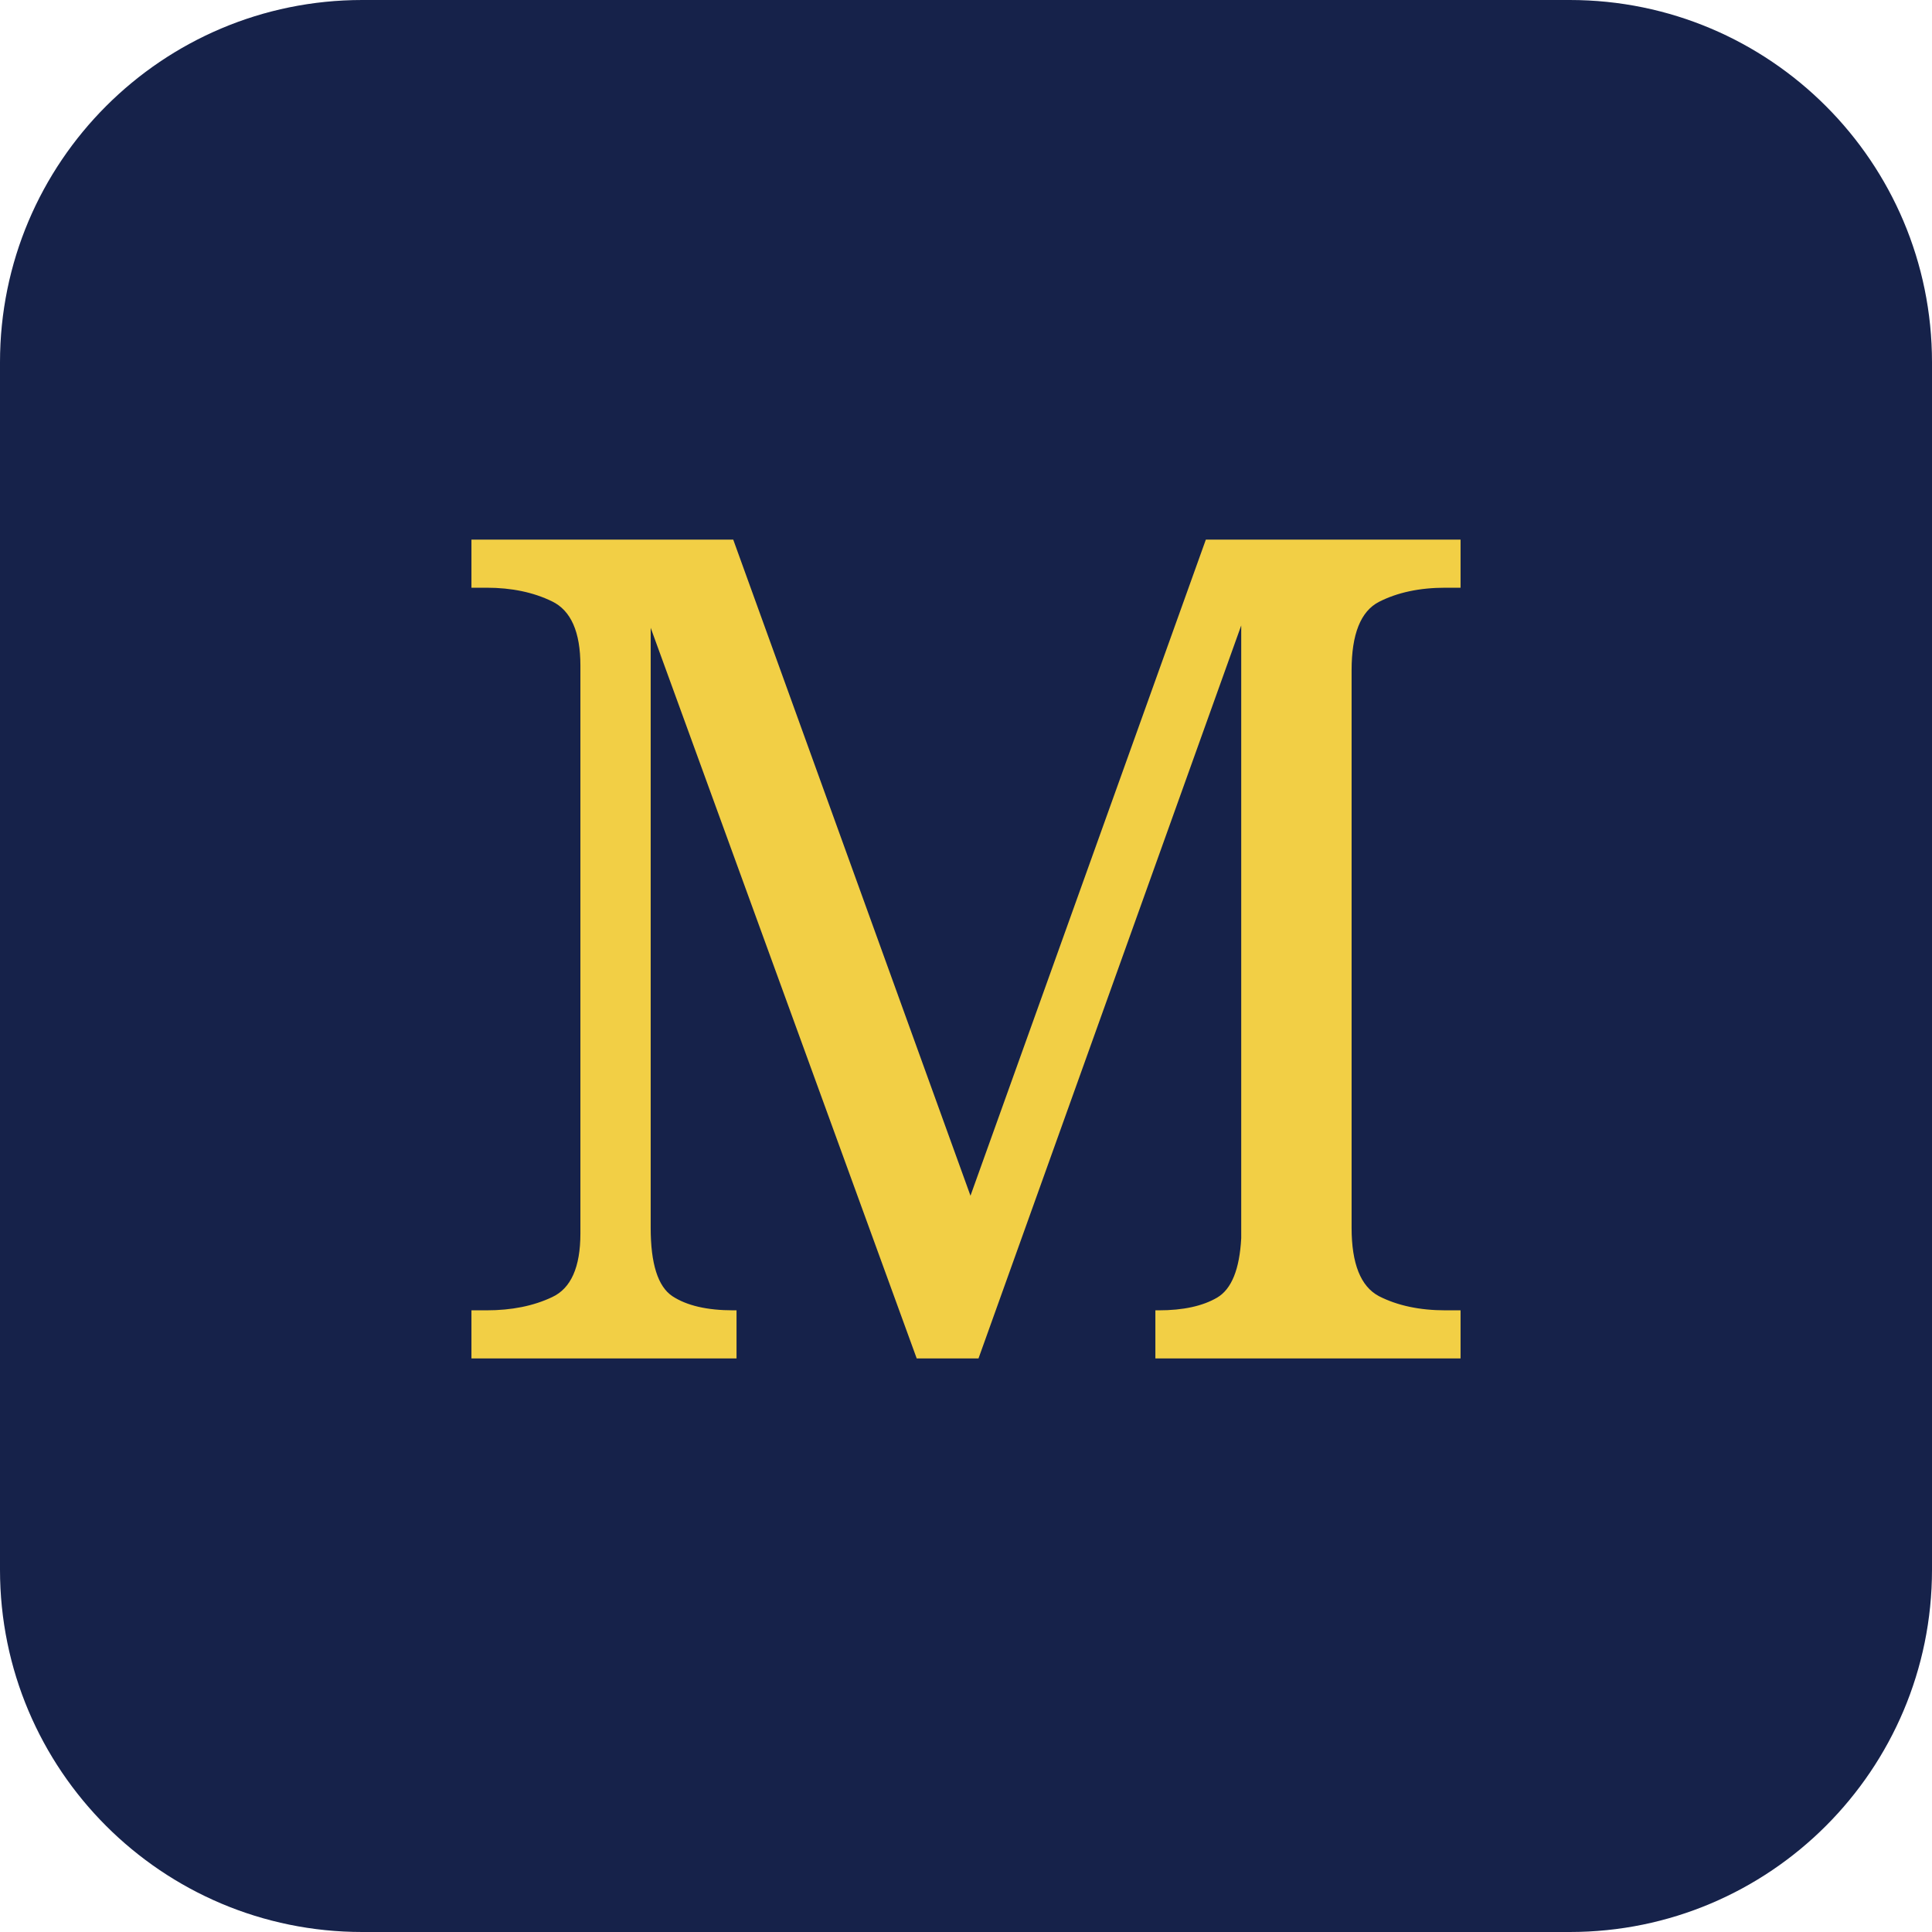
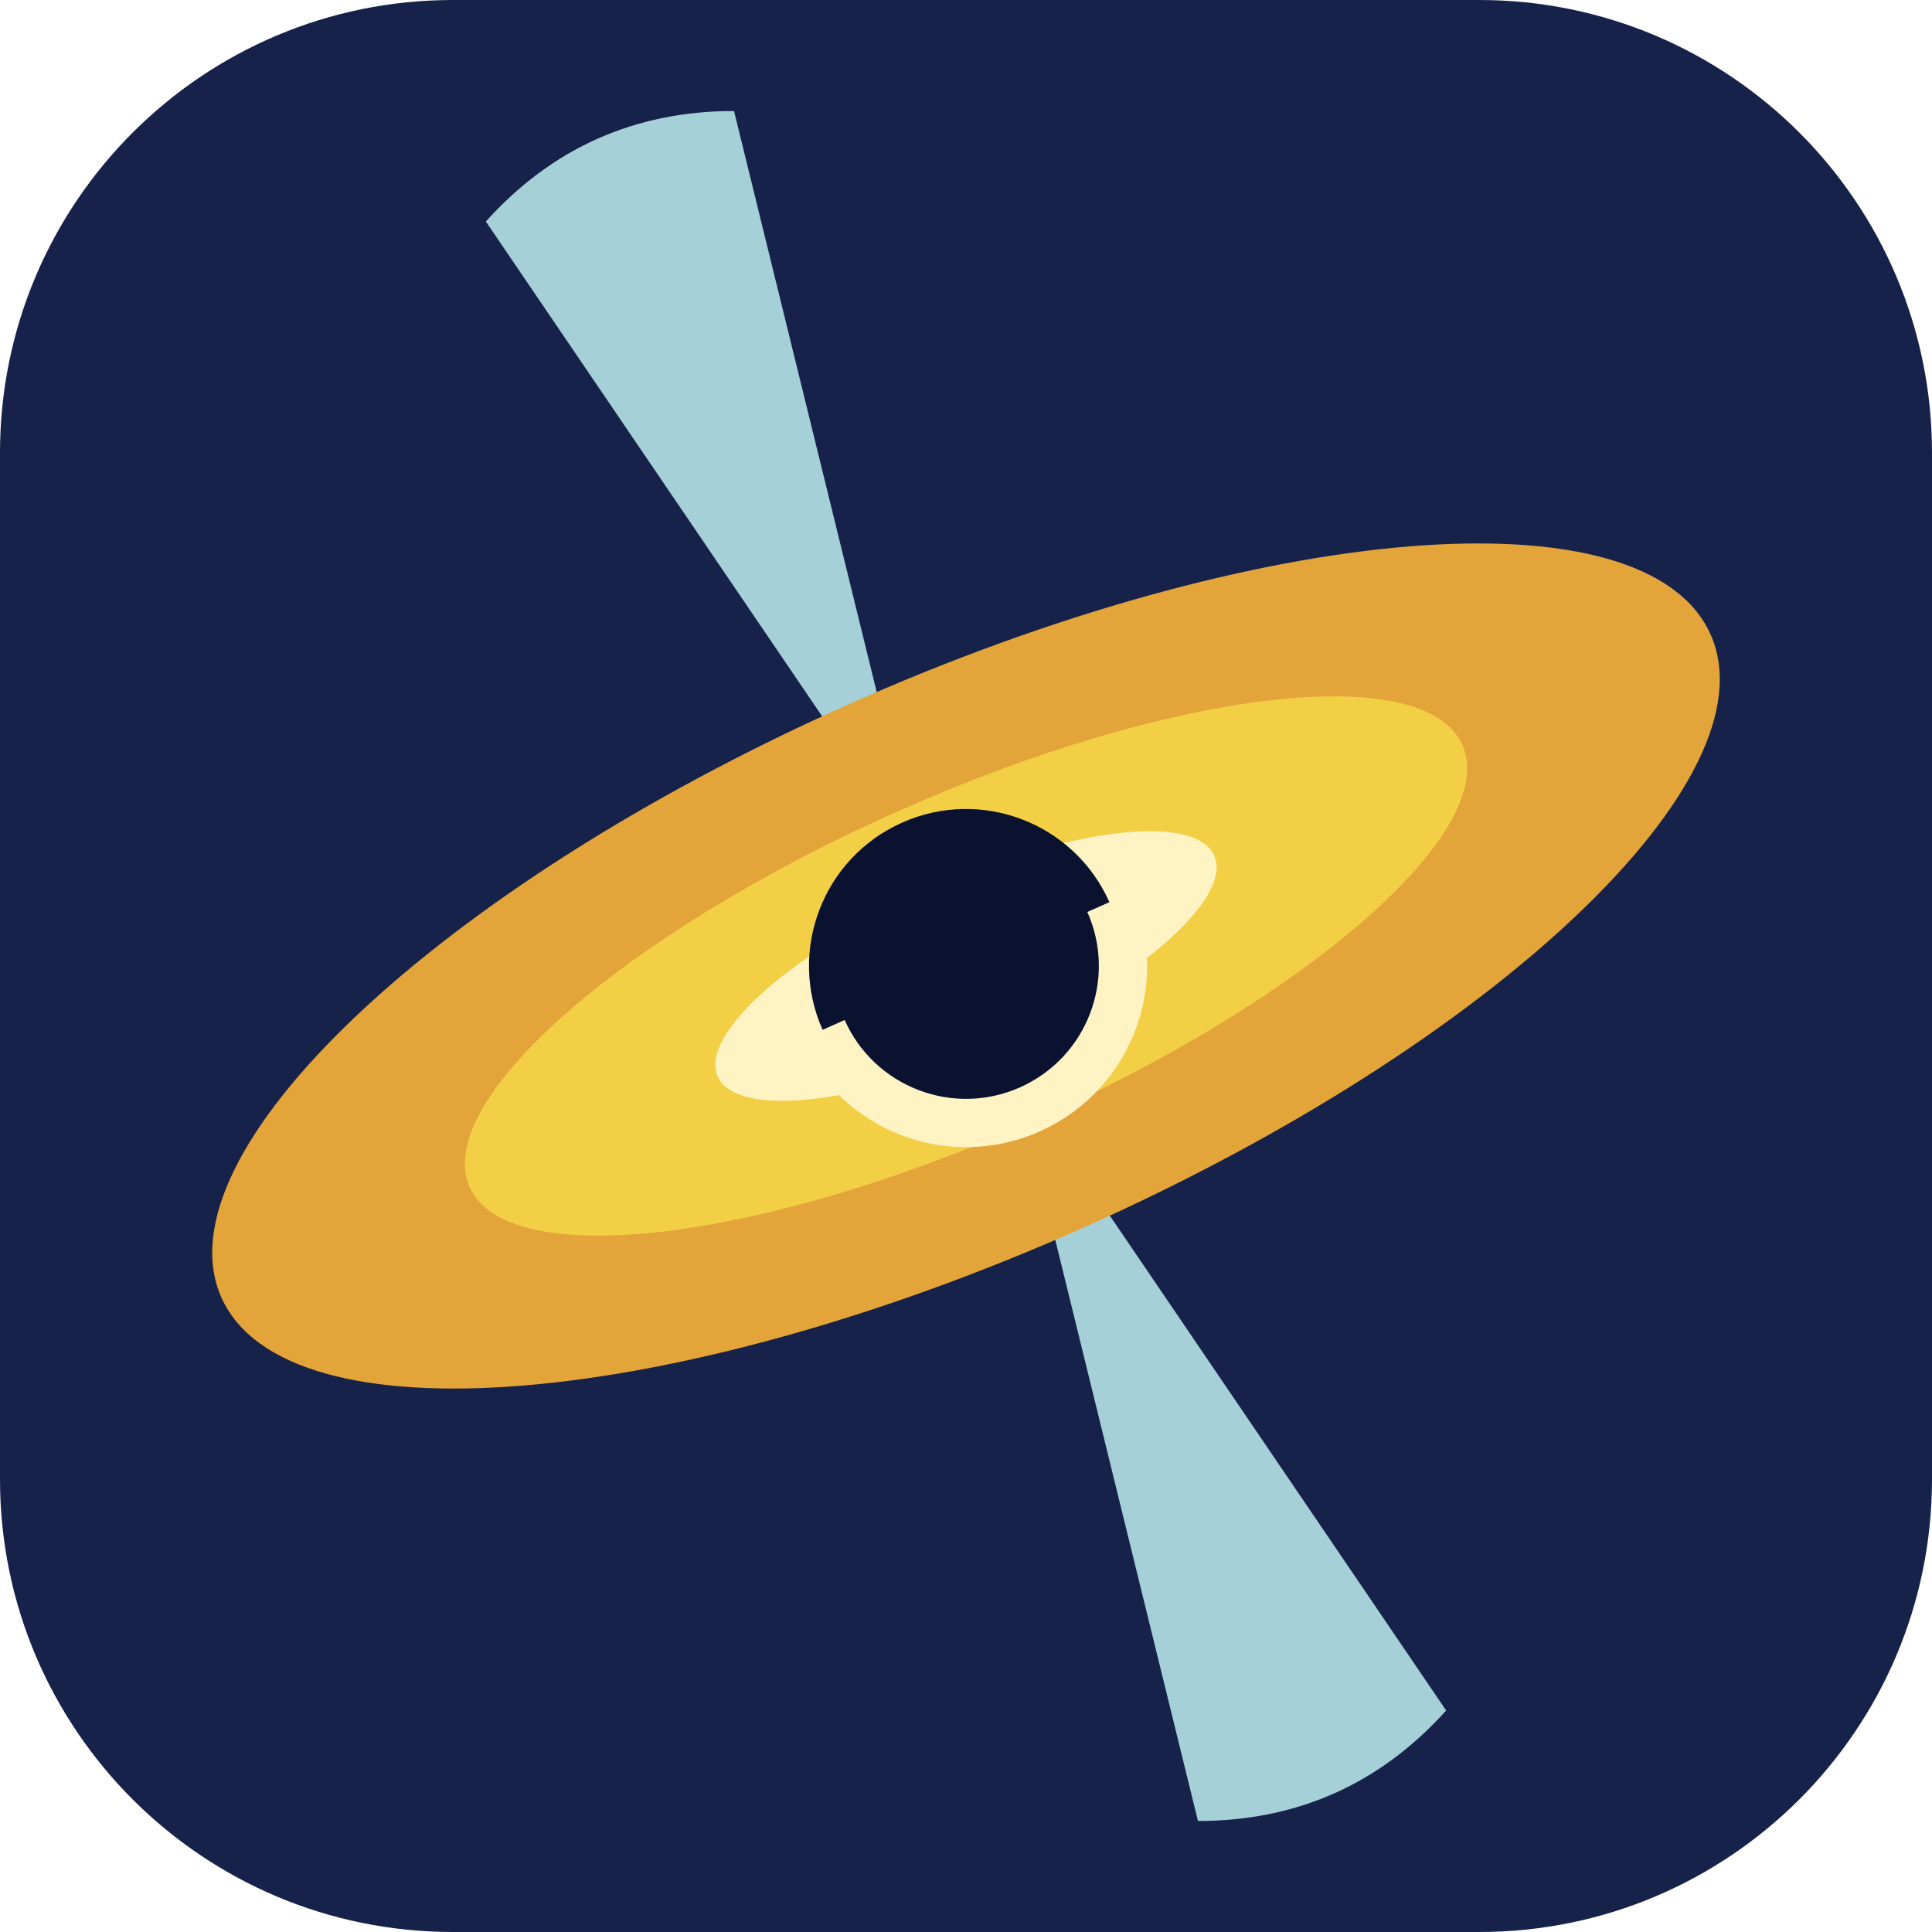
<svg xmlns="http://www.w3.org/2000/svg" viewBox="0 0 64 64">
-   <rect width="64" height="64" rx="12" fill="#16224a" />
-   <text x="32" y="45" font-family="Georgia,serif" font-size="38" fill="#f2cf45" text-anchor="middle">M</text>
+   <rect width="64" height="64" rx="15" fill="#16224a" />
+   <g transform="rotate(-24 32 32)">
+     <path d="M32 28 L27.5 3 Q32 1 36.5 3 Z" fill="#a6d0d8" />
+     <path d="M32 36 L27.5 61 Q32 63 36.5 61 Z" fill="#a6d0d8" />
+     <ellipse cx="32" cy="32" rx="27" ry="9.5" fill="#e3a43a" />
+     <ellipse cx="32" cy="32" rx="18" ry="5.6" fill="#f2cf45" />
+     <ellipse cx="32" cy="32" rx="9" ry="2.8" fill="#fff3c4" />
+     <circle cx="32" cy="32" r="5.2" fill="#0b1230" />
+     <path d="M26.8 32 A5.2 5.2 0 0 0 37.2 32" fill="none" stroke="#fff3c4" stroke-width="1.6" />
+   </g>
</svg>
